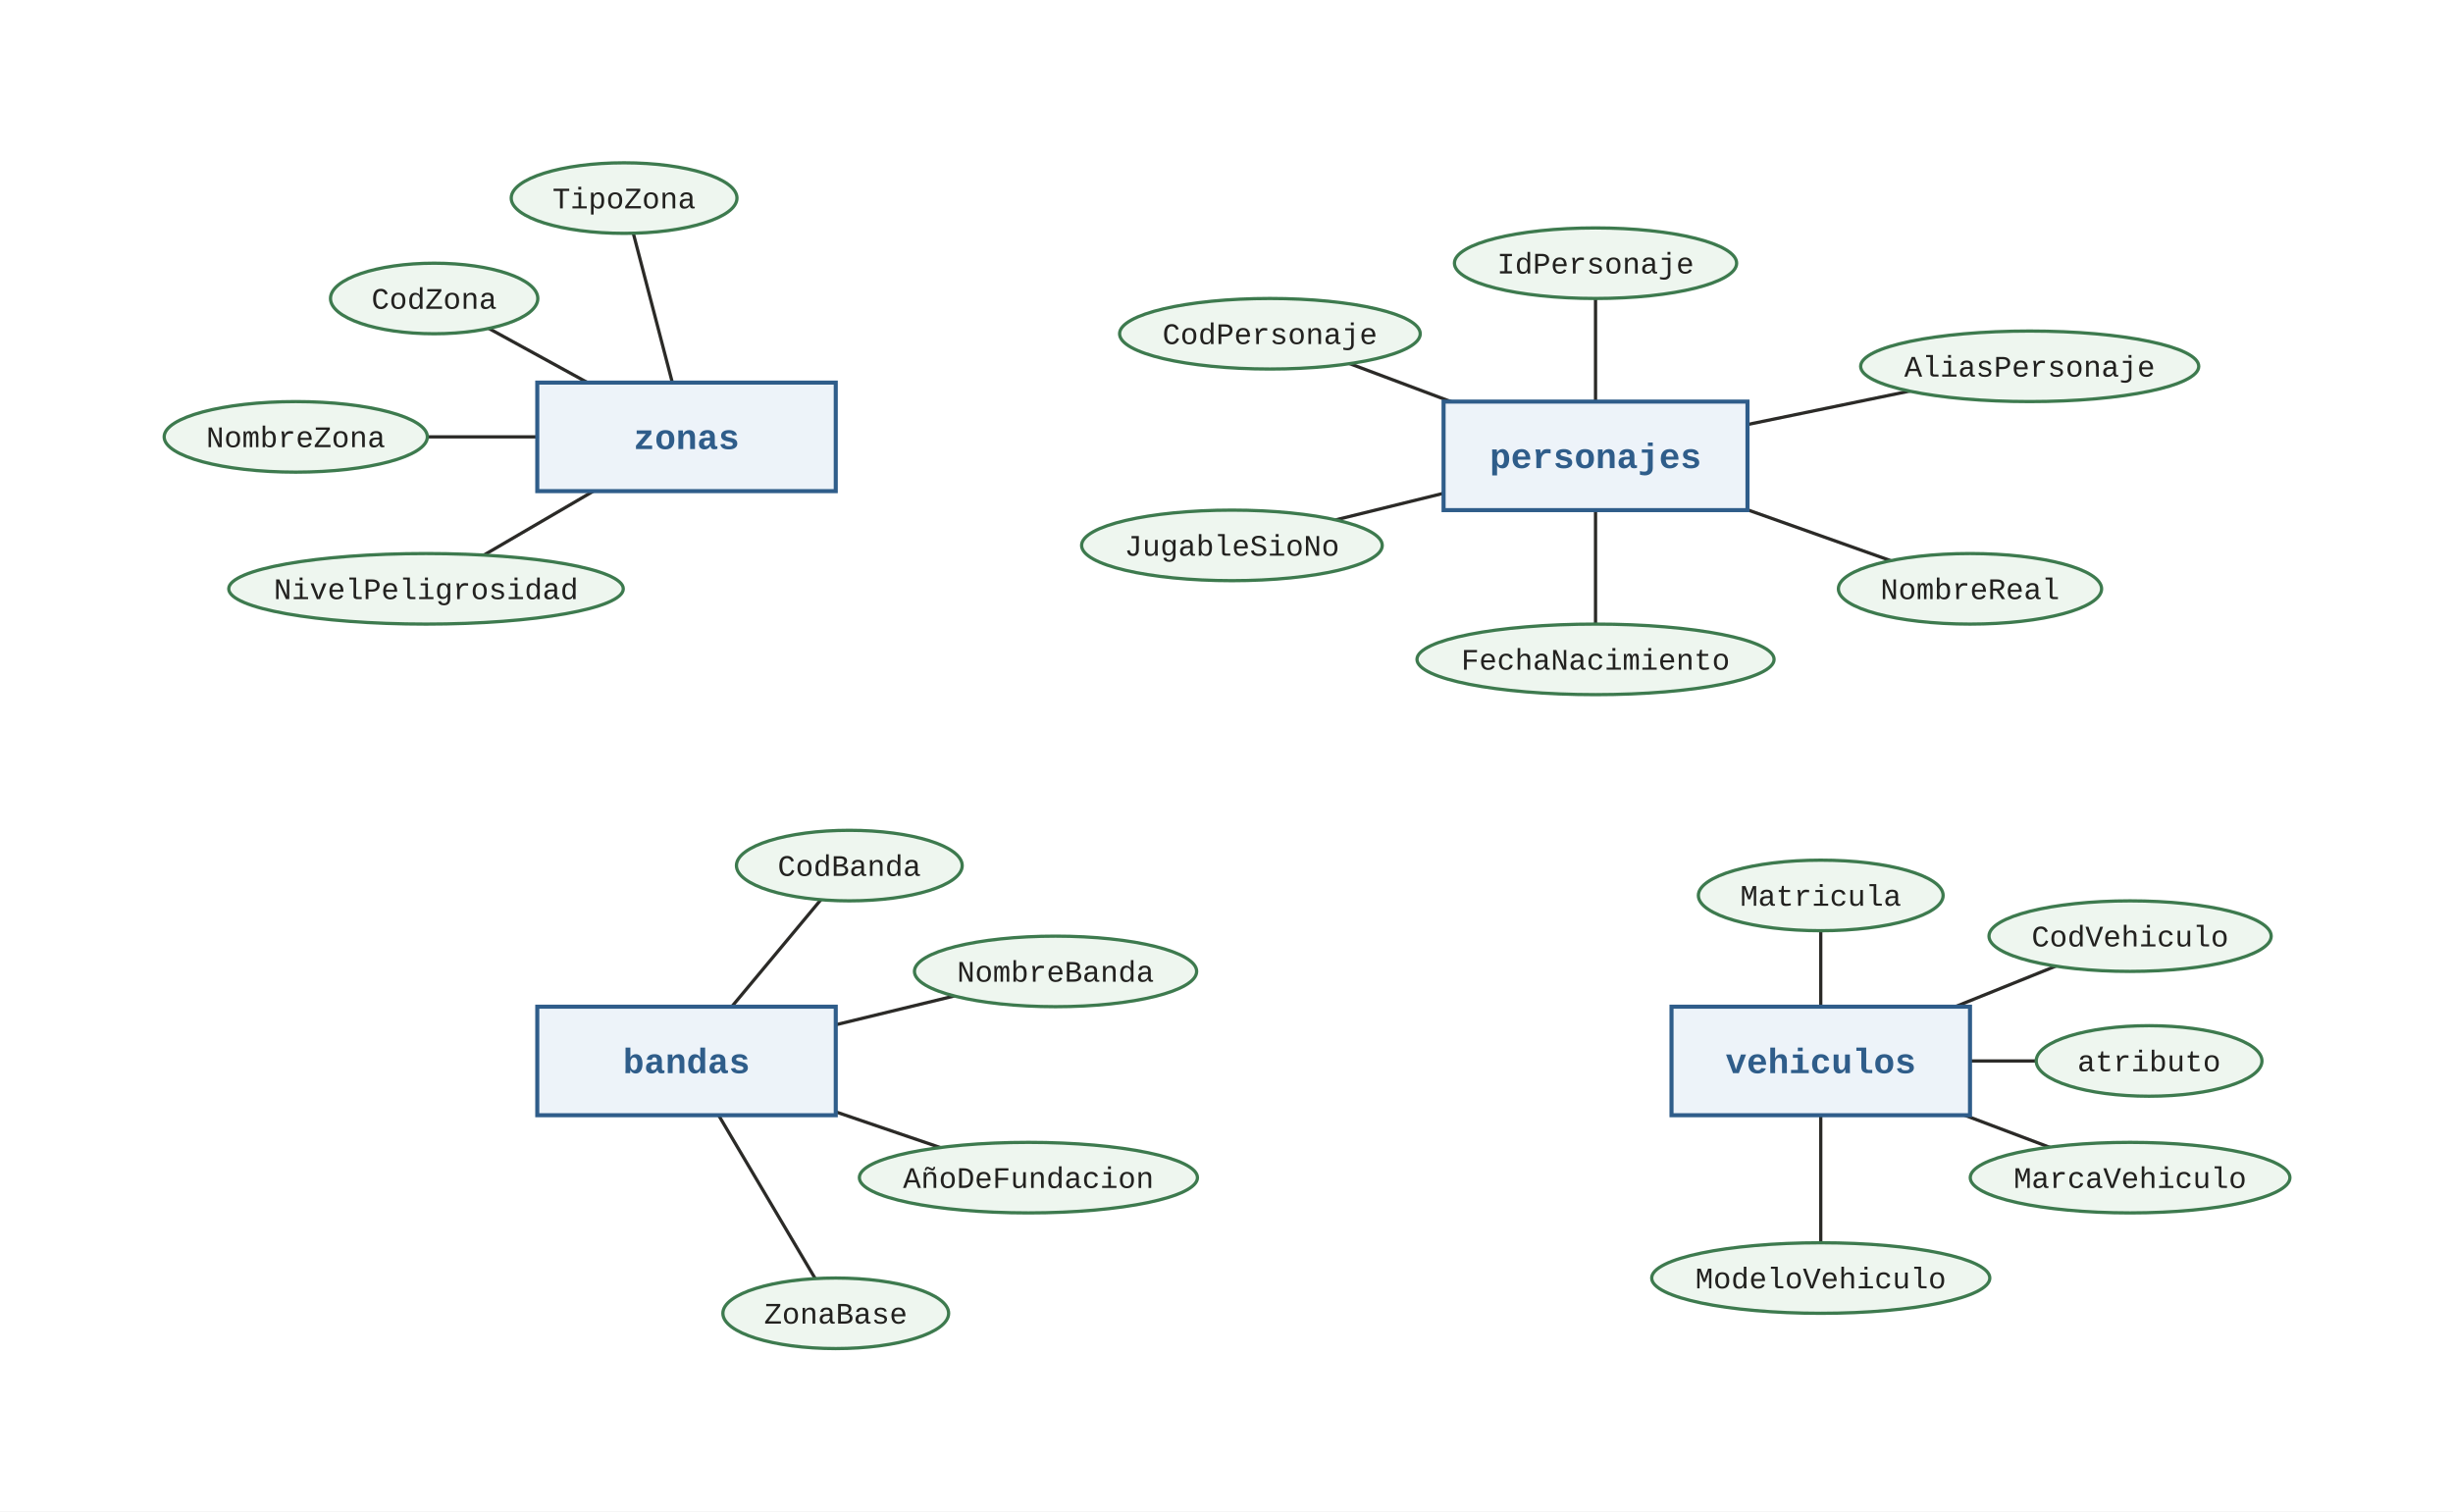
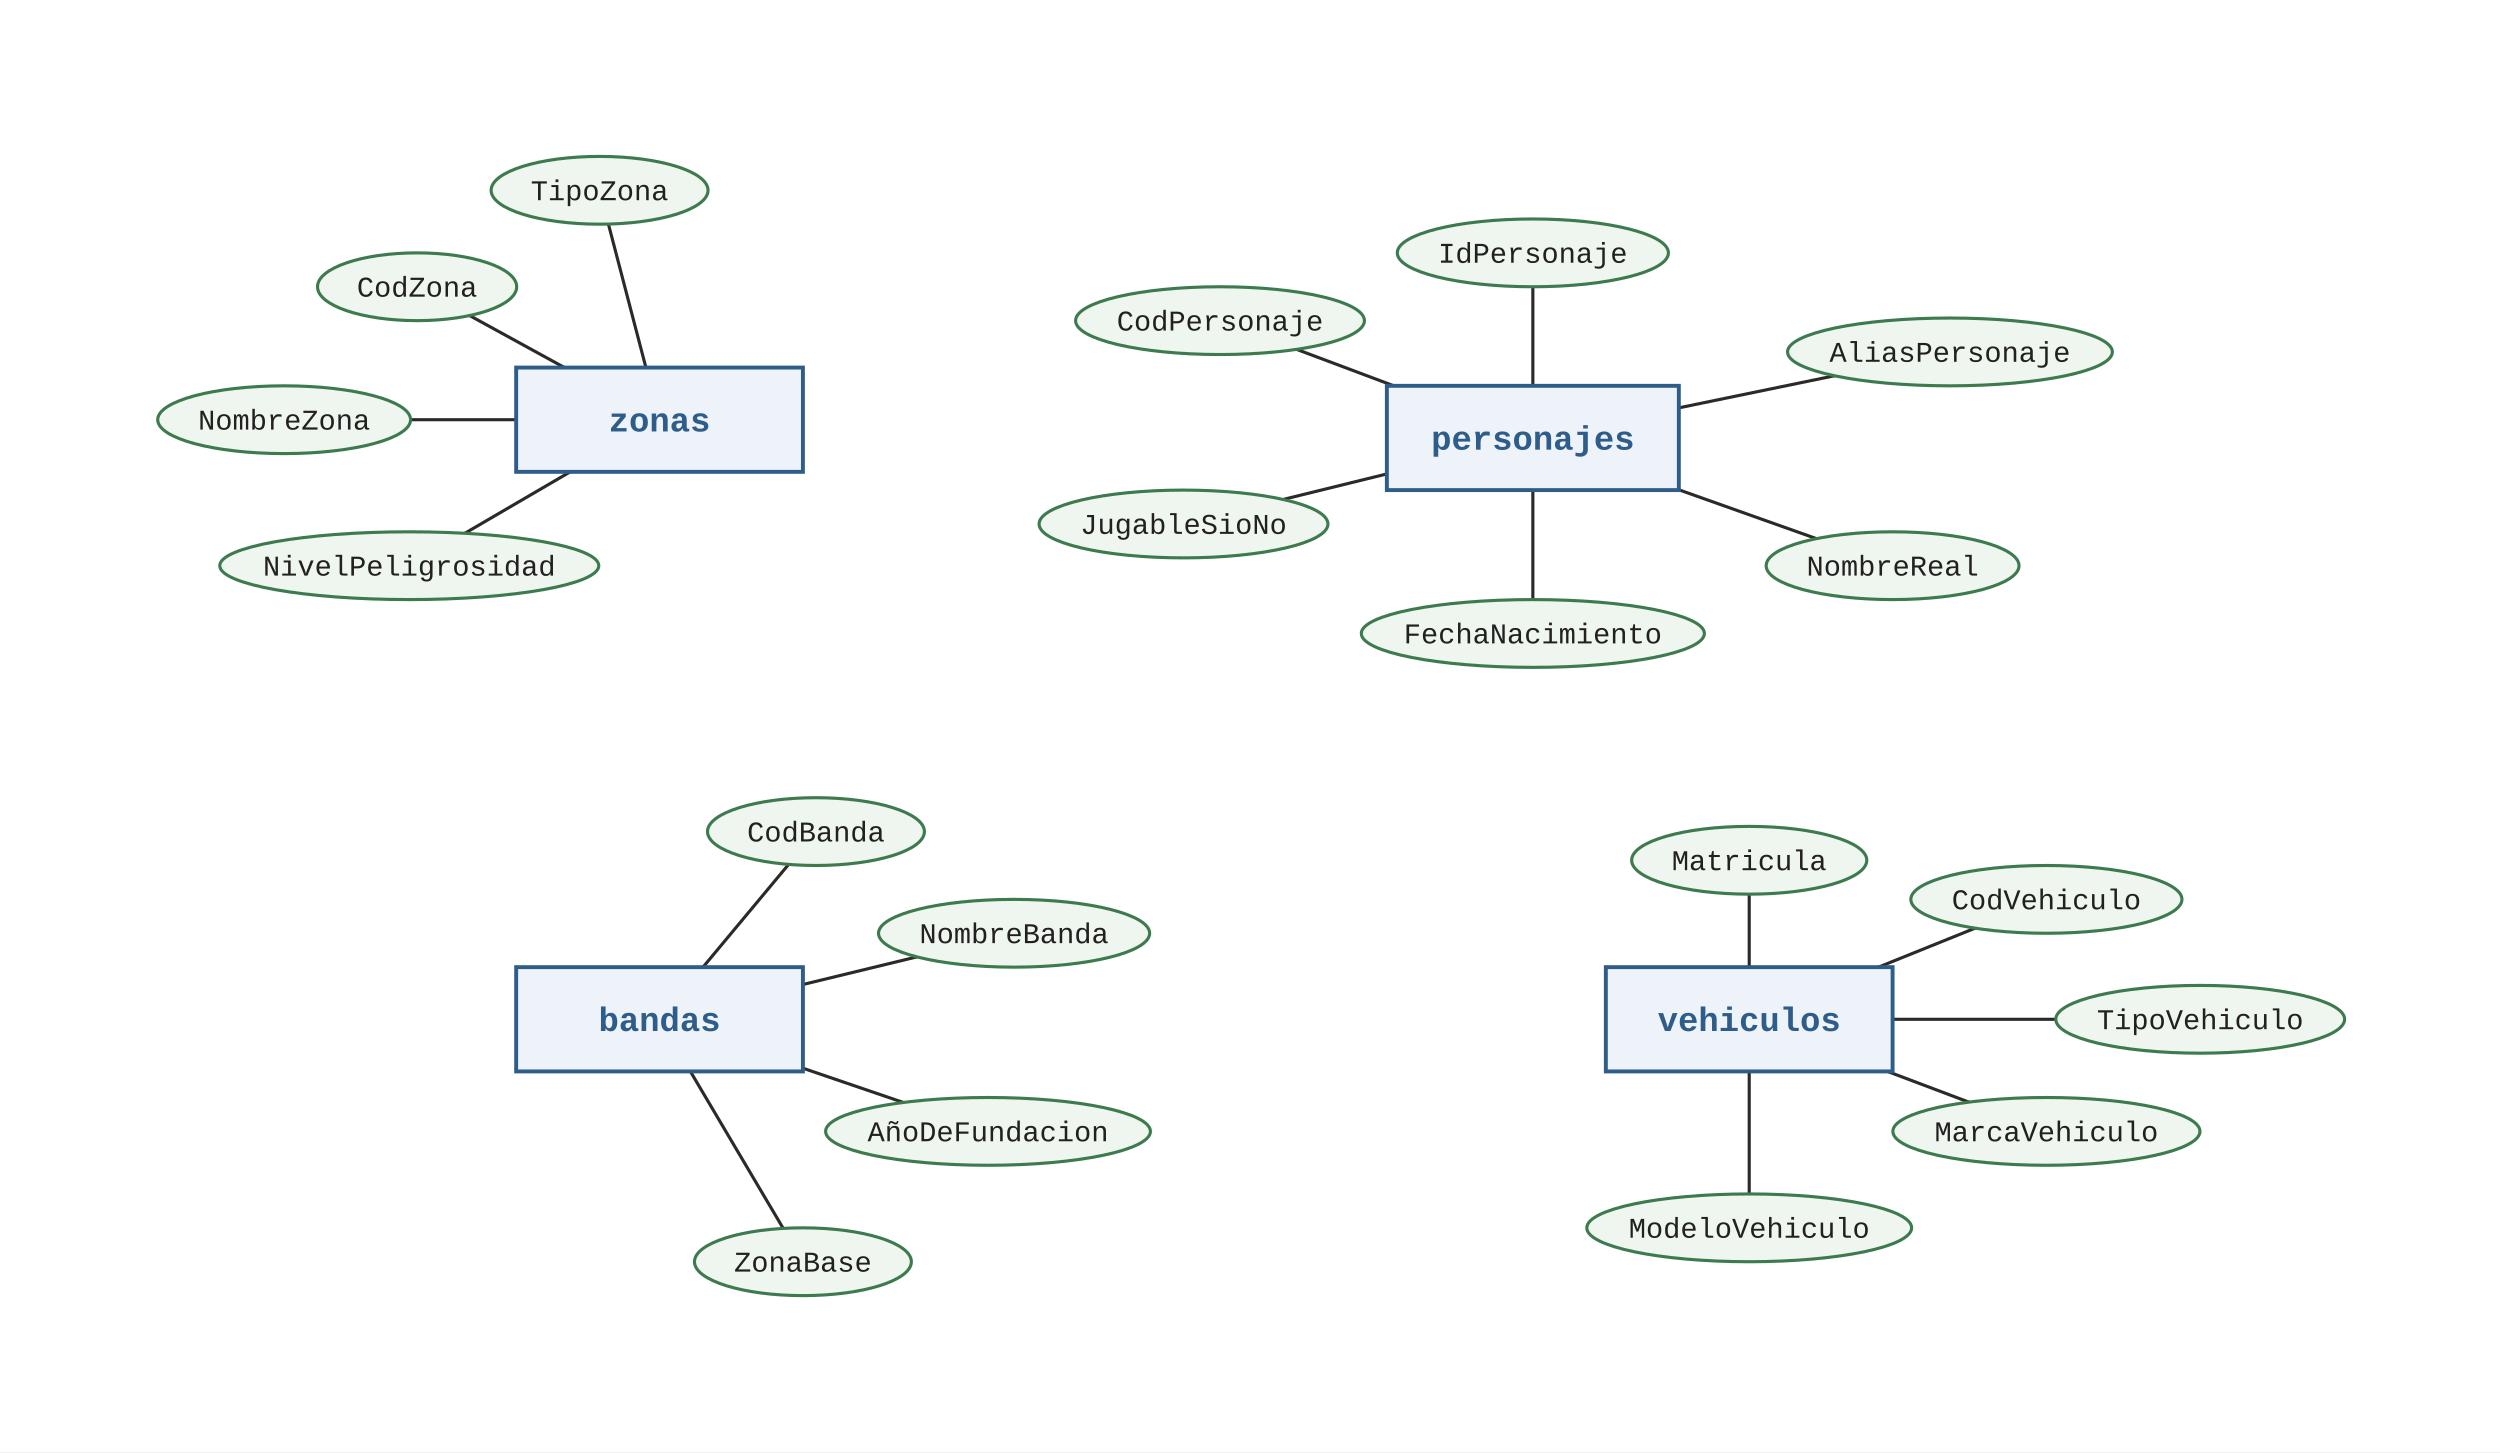
- <svg xmlns="http://www.w3.org/2000/svg" viewBox="1993 1634 904 557" width="904" height="557">
+ <svg xmlns="http://www.w3.org/2000/svg" viewBox="1993 1634 959 557" width="959" height="557">
  <style>.ln{stroke:#2B2A27;stroke-width:1.2}.mk{stroke:#2B2A27;stroke-width:1.5;fill:none}.mo{fill:#FFFFFF;stroke:#2B2A27;stroke-width:1.5}
.ent{fill:#EDF3F9;stroke:#2F5D8A;stroke-width:1.5}.dia{fill:#FBF2E0;stroke:#9C6510;stroke-width:1.5}.att{fill:#EEF6EF;stroke:#3D7A4E;stroke-width:1.2}.att.key{fill:#F3EDFB;stroke:#7A4FB8}.att.dr{stroke-dasharray:4 3}
.ent.in,.dia.in{fill:none}.dup{stroke:#C0362C;stroke-width:2.4}
.tx{fill:#22211F;font:11px Consolas,'JetBrains Mono','Courier New',monospace}.txk{fill:#6B3FA8;font-weight:600}.tb{font:600 13px Consolas,'JetBrains Mono','Courier New',monospace;fill:#2F5D8A}.tr{font:600 12px Consolas,'JetBrains Mono','Courier New',monospace;fill:#9C6510}.tt{font:600 10px Consolas,'JetBrains Mono','Courier New',monospace;fill:#6B6A64}
.ul{stroke:#6B3FA8;stroke-width:1}.ul.p{stroke-dasharray:3 2}.card{font:600 11px Consolas,'JetBrains Mono','Courier New',monospace;fill:#A2441C;paint-order:stroke;stroke:#FFFFFF;stroke-width:4px;stroke-linejoin:round}.cardq{fill:#6B6A64}
.tbox{fill:#FFFFFF;stroke:#A9B2C0;stroke-width:1}.thd{fill:#33557F}.thx{font:600 12.5px Consolas,'JetBrains Mono','Courier New',monospace;fill:#FFFFFF}.cx{font:11.5px Consolas,'JetBrains Mono','Courier New',monospace;fill:#22211F}.cpk{fill:#6B3FA8;font-weight:600}.cfk{fill:#A3304A}.cty{fill:#6B6A64;font-weight:400}.uq{font:600 9px Consolas,'JetBrains Mono','Courier New',monospace;fill:#2A7F8F}
.lk{stroke:#6B6A64;stroke-width:1.4;fill:none}.lk.dash{stroke-dasharray:6 4}.lkm{stroke:#6B6A64;stroke-width:1.5;fill:none}.lko{fill:#FFFFFF;stroke:#6B6A64;stroke-width:1.5}
.ipk{fill:#8E5FD0}.ifk{fill:#B4364E}.icol{fill:#2A7F8F}.inul{fill:none;stroke:#2A7F8F;stroke-width:1.3}
.rbox{fill:#FFFFFF;stroke:#22211F;stroke-width:1.1}.rnm{font:600 12.5px Consolas,'JetBrains Mono','Courier New',monospace;fill:#2F5D8A}.rcol{font:12px Consolas,'JetBrains Mono','Courier New',monospace;fill:#22211F}.rpk{font-weight:700;fill:#6B3FA8}.rfk{fill:#A3304A}.rul{stroke:#6B3FA8;stroke-width:1.1}
.rtag{font:600 9.5px Consolas,'JetBrains Mono','Courier New',monospace;fill:#6B6A64}.rarr{fill:none;stroke:#B4364E;stroke-width:1.1}.rhead{fill:#B4364E}
.ent.hd,.dia.hd{fill:none}.ktag{font:700 9px Consolas,'JetBrains Mono','Courier New',monospace;fill:#6B6A64}.rlab{fill:#FFFFFF;stroke:none;opacity:.92}.dia.assoc{stroke-dasharray:5 3}.ln.lid{stroke-width:2.2}.isal{fill:#9C6510}.skt{fill:#2F5D8A}
.thx.dup{fill:#FFC2BD}.cx.dup,.rnm.dup,.rcol.dup{fill:#C0362C;text-decoration:underline}
.note{stroke-width:1.2}.note-fold{stroke-width:1.2}.nc-y{fill:#FFF4C2;stroke:#D2AE36}.nc-b{fill:#DDEBFA;stroke:#7AA3D6}.nc-g{fill:#DFF2E1;stroke:#7DBB87}.nc-p{fill:#FBE1EC;stroke:#D98AAE}.note-fold{filter:brightness(.93)}.note-tx{font:12px 'Segoe UI',Arial,sans-serif;fill:#2B2A27}</style>
-   <rect x="1993" y="1634" width="904" height="557" fill="#ffffff" />
+   <rect x="1993" y="1634" width="959" height="557" fill="#ffffff" />
  <line x1="2246" y1="1795" x2="2153" y2="1744" class="ln" />
  <line x1="2246" y1="1795" x2="2102" y2="1795" class="ln" />
  <line x1="2246" y1="1795" x2="2223" y2="1707" class="ln" />
  <line x1="2246" y1="1795" x2="2150" y2="1851" class="ln" />
  <line x1="2581" y1="1802" x2="2581" y2="1731" class="ln" />
  <line x1="2581" y1="1802" x2="2741" y2="1769" class="ln" />
  <line x1="2581" y1="1802" x2="2719" y2="1851" class="ln" />
  <line x1="2581" y1="1802" x2="2581" y2="1877" class="ln" />
  <line x1="2581" y1="1802" x2="2447" y2="1835" class="ln" />
  <line x1="2246" y1="2025" x2="2306" y2="1953" class="ln" />
  <line x1="2246" y1="2025" x2="2382" y2="1992" class="ln" />
  <line x1="2246" y1="2025" x2="2372" y2="2068" class="ln" />
  <line x1="2246" y1="2025" x2="2301" y2="2118" class="ln" />
  <line x1="2664" y1="2025" x2="2664" y2="1964" class="ln" />
  <line x1="2664" y1="2025" x2="2778" y2="1979" class="ln" />
  <line x1="2581" y1="1802" x2="2461" y2="1757" class="ln" />
  <line x1="2664" y1="2025" x2="2778" y2="2068" class="ln" />
  <line x1="2664" y1="2025" x2="2664" y2="2105" class="ln" />
-   <line x1="2664" y1="2025" x2="2785" y2="2025" class="ln" />
+   <line x1="2664" y1="2025" x2="2837" y2="2025" class="ln" />
  <g class="node" data-id="nmwmhqvag3xdsrz">
    <rect x="2191" y="1775" width="110" height="40" class="ent" />
    <text x="2246" y="1799.5" text-anchor="middle" class="tb">zonas</text>
  </g>
  <g class="node" data-id="nmwmhrrtz46f440">
    <ellipse cx="2153" cy="1744" rx="38.2" ry="13" class="att" />
    <text x="2153" y="1747.8" text-anchor="middle" class="tx">CodZona</text>
  </g>
  <g class="node" data-id="nmwmhs1pz4838rc">
    <ellipse cx="2102" cy="1795" rx="48.5" ry="13" class="att" />
    <text x="2102" y="1798.8" text-anchor="middle" class="tx">NombreZona</text>
  </g>
  <g class="node" data-id="nmwmhse6k4avtgo">
    <ellipse cx="2223" cy="1707" rx="41.6" ry="13" class="att" />
    <text x="2223" y="1710.8" text-anchor="middle" class="tx">TipoZona</text>
  </g>
  <g class="node" data-id="nmwmhsl8x4cs0xw">
    <ellipse cx="2150" cy="1851" rx="72.7" ry="13" class="att" />
    <text x="2150" y="1854.8" text-anchor="middle" class="tx">NivelPeligrosidad</text>
  </g>
  <g class="node" data-id="nmwmhtg534eof8d">
    <rect x="2525" y="1782" width="112" height="40" class="ent" />
    <text x="2581" y="1806.5" text-anchor="middle" class="tb">personajes</text>
  </g>
  <g class="node" data-id="nmwmhtvoe4fcd3s">
    <ellipse cx="2581" cy="1731" rx="52" ry="13" class="att" />
    <text x="2581" y="1734.8" text-anchor="middle" class="tx">IdPersonaje</text>
  </g>
  <g class="node" data-id="nmwmhtzp54hasp6">
    <ellipse cx="2741" cy="1769" rx="62.3" ry="13" class="att" />
    <text x="2741" y="1772.8" text-anchor="middle" class="tx">AliasPersonaje</text>
  </g>
  <g class="node" data-id="nmwmhu9s44jnxp9">
    <ellipse cx="2719" cy="1851" rx="48.5" ry="13" class="att" />
    <text x="2719" y="1854.8" text-anchor="middle" class="tx">NombreReal</text>
  </g>
  <g class="node" data-id="nmwmhvhij4l5lyf">
    <ellipse cx="2581" cy="1877" rx="65.8" ry="13" class="att" />
    <text x="2581" y="1880.8" text-anchor="middle" class="tx">FechaNacimiento</text>
  </g>
  <g class="node" data-id="nmwmhw2st4nqzpn">
    <ellipse cx="2447" cy="1835" rx="55.4" ry="13" class="att" />
    <text x="2447" y="1838.8" text-anchor="middle" class="tx">JugableSioNo</text>
  </g>
  <g class="node" data-id="nmwmhxjzb4pf9rv">
    <rect x="2191" y="2005" width="110" height="40" class="ent" />
    <text x="2246" y="2029.5" text-anchor="middle" class="tb">bandas</text>
  </g>
  <g class="node" data-id="nmwmhxsy74qo5d7">
    <ellipse cx="2306" cy="1953" rx="41.6" ry="13" class="att" />
    <text x="2306" y="1956.8" text-anchor="middle" class="tx">CodBanda</text>
  </g>
  <g class="node" data-id="nmwmhy7ny4s7mmz">
    <ellipse cx="2382" cy="1992" rx="52" ry="13" class="att" />
    <text x="2382" y="1995.8" text-anchor="middle" class="tx">NombreBanda</text>
  </g>
  <g class="node" data-id="nmwmhzwdd4umxmz">
    <ellipse cx="2372" cy="2068" rx="62.3" ry="13" class="att" />
    <text x="2372" y="2071.8" text-anchor="middle" class="tx">AñoDeFundacion</text>
  </g>
  <g class="node" data-id="nmwmi0gy84w97ze">
    <ellipse cx="2301" cy="2118" rx="41.6" ry="13" class="att" />
    <text x="2301" y="2121.8" text-anchor="middle" class="tx">ZonaBase</text>
  </g>
  <g class="node" data-id="nmwmi2cq74yrbnu">
    <rect x="2609" y="2005" width="110" height="40" class="ent" />
    <text x="2664" y="2029.5" text-anchor="middle" class="tb">vehiculos</text>
  </g>
  <g class="node" data-id="nmwmi2nv34ztt1i">
    <ellipse cx="2664" cy="1964" rx="45.1" ry="13" class="att" />
    <text x="2664" y="1967.8" text-anchor="middle" class="tx">Matricula</text>
  </g>
  <g class="node" data-id="nmwmi3kmf51jxje">
    <ellipse cx="2778" cy="1979" rx="52" ry="13" class="att" />
    <text x="2778" y="1982.8" text-anchor="middle" class="tx">CodVehiculo</text>
  </g>
  <g class="node" data-id="nmwmi402d53smqh">
    <ellipse cx="2461" cy="1757" rx="55.4" ry="13" class="att" />
    <text x="2461" y="1760.8" text-anchor="middle" class="tx">CodPersonaje</text>
  </g>
  <g class="node" data-id="nmwmi4m2t551h8a">
    <ellipse cx="2778" cy="2068" rx="58.9" ry="13" class="att" />
    <text x="2778" y="2071.8" text-anchor="middle" class="tx">MarcaVehiculo</text>
  </g>
  <g class="node" data-id="nmwmi5d3357tlys">
    <ellipse cx="2664" cy="2105" rx="62.3" ry="13" class="att" />
    <text x="2664" y="2108.8" text-anchor="middle" class="tx">ModeloVehiculo</text>
  </g>
  <g class="node" data-id="nmwmi6y4t590tg7">
-     <ellipse cx="2785" cy="2025" rx="41.6" ry="13" class="att" />
-     <text x="2785" y="2028.8" text-anchor="middle" class="tx">atributo</text>
+     <ellipse cx="2837" cy="2025" rx="55.4" ry="13" class="att" />
+     <text x="2837" y="2028.8" text-anchor="middle" class="tx">TipoVehiculo</text>
  </g>
</svg>
